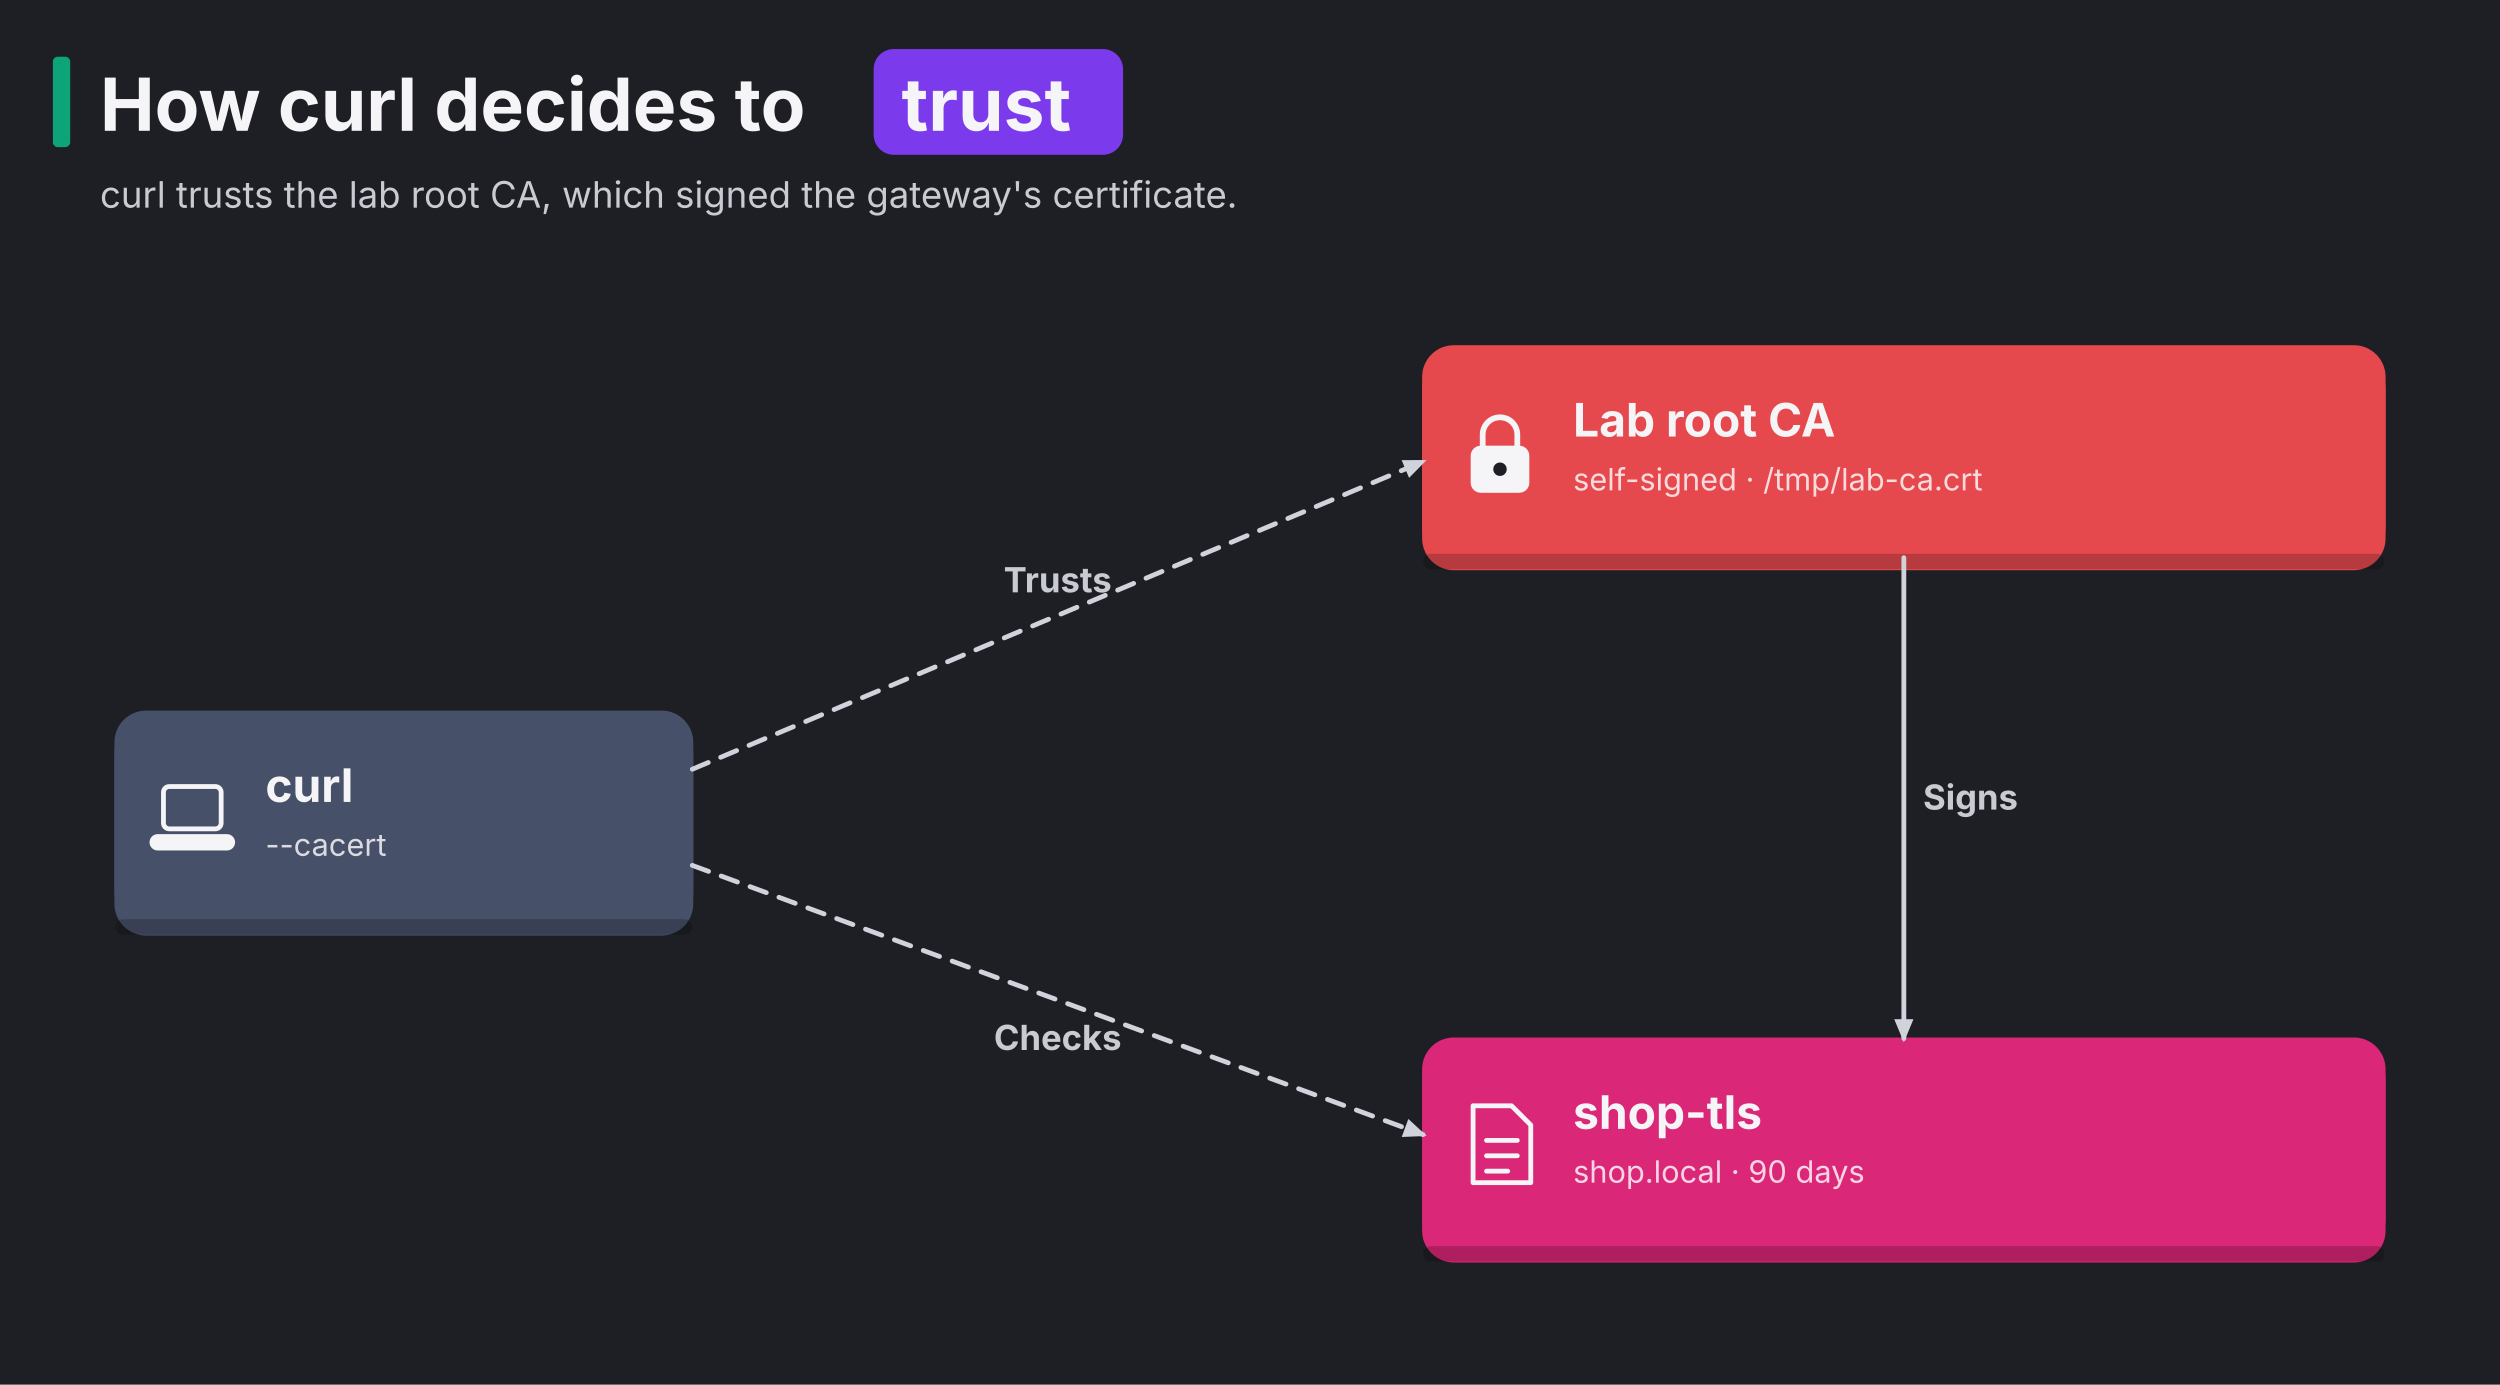
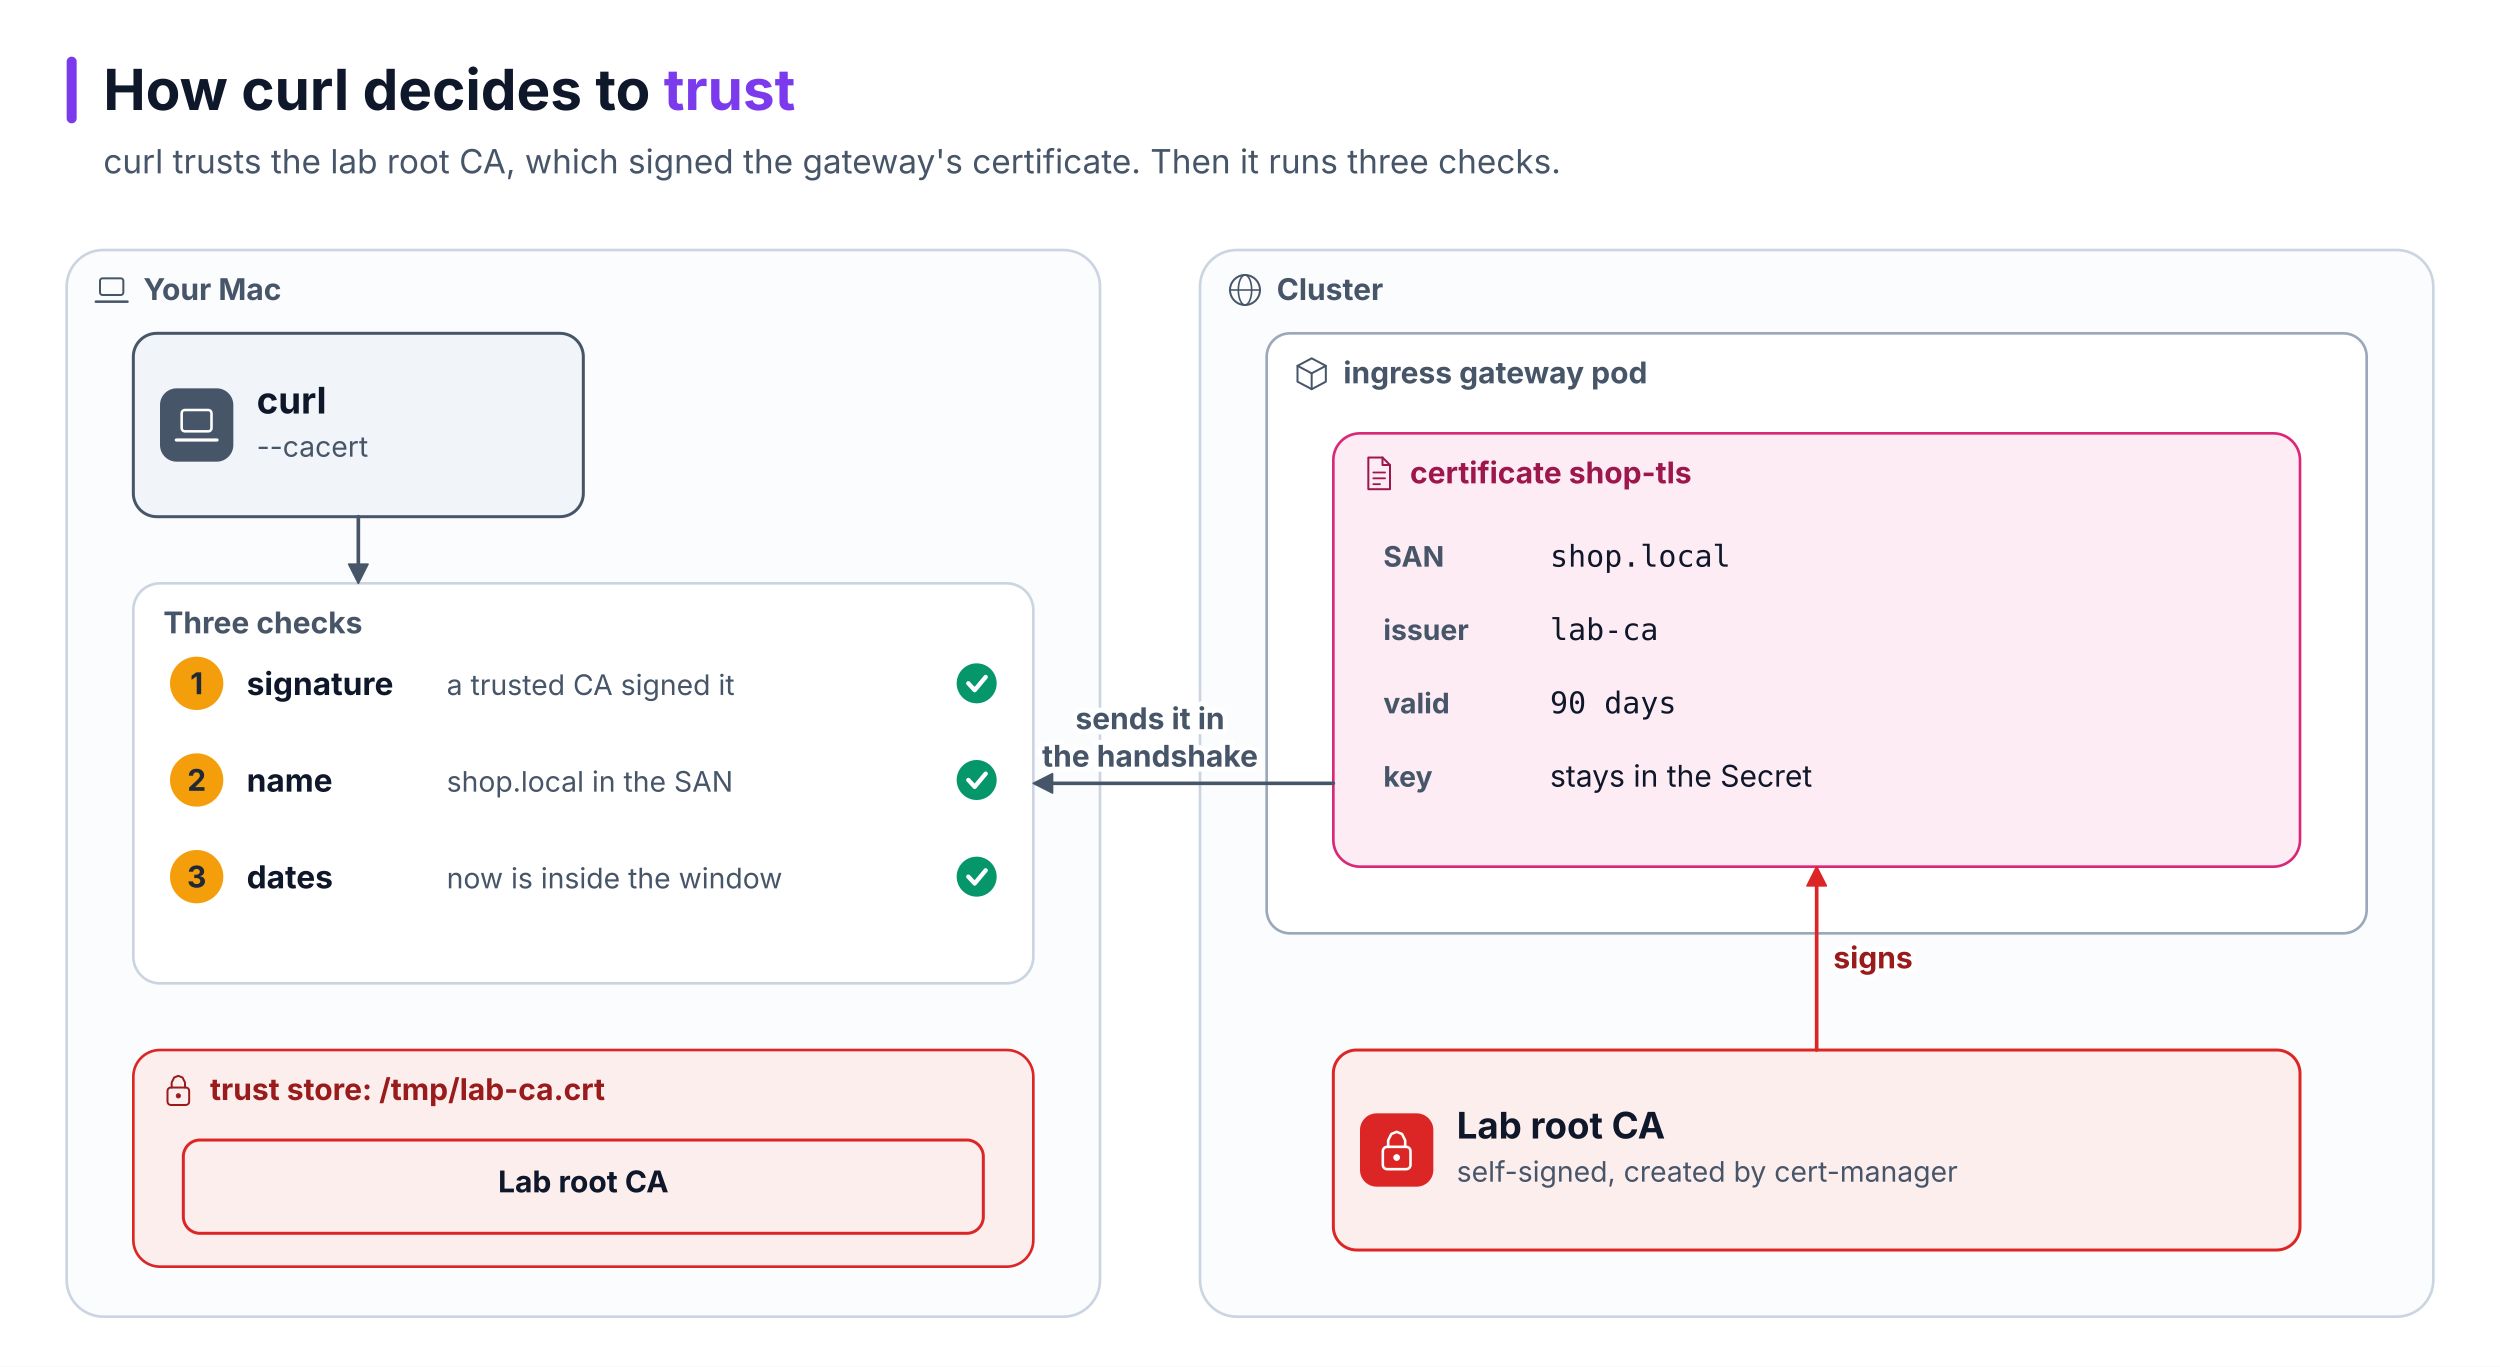
- <svg xmlns="http://www.w3.org/2000/svg" width="1300" height="720" viewBox="0 0 1300 720" font-family="Inter, -apple-system, 'Segoe UI', Helvetica, Arial, sans-serif">
-   <rect width="1300" height="720" fill="#1e1f24" />
-   <defs>
-     <marker id="h" markerWidth="12" markerHeight="10" refX="10" refY="5" orient="auto" markerUnits="userSpaceOnUse">
-       <path d="M0,0 L12,5 L0,10 z" fill="#d0d3dc" />
-     </marker>
-   </defs>
-   <rect x="28.0" y="30.0" width="8.0" height="46.0" rx="2" fill="#0ea47a" stroke="#0ea47a" stroke-width="1" />
-   <text x="52.0" y="68.0" font-size="38" fill="#f5f5f7" font-weight="700" text-anchor="start">How curl decides to</text>
-   <rect x="454.8" y="26.0" width="128.7" height="54.0" rx="10" fill="#7c3aed" stroke="#7c3aed" stroke-width="1" />
-   <text x="468.8" y="68.0" font-size="38" fill="#f5f5f7" font-weight="700" text-anchor="start">trust</text>
-   <text x="52.0" y="108.0" font-size="19" fill="#c9cbd3" text-anchor="start">curl trusts the lab root CA, which signed the gateway's certificate.</text>
-   <rect x="60.0" y="376.0" width="300.0" height="110.0" rx="16" fill="#475069" stroke="#475069" stroke-width="1" />
-   <rect x="60.0" y="370.0" width="300.0" height="110.0" rx="16" fill="#475069" stroke="#475069" stroke-width="1" />
-   <rect x="60.0" y="478.0" width="300.0" height="8.0" rx="4" fill="#00000033" stroke="#00000033" stroke-width="0" />
-   <rect x="85.0" y="409.0" width="30.0" height="22.0" rx="3" fill="none" stroke="#f5f5f7" stroke-width="2.5" />
-   <rect x="79.0" y="435.0" width="42.0" height="6.0" rx="3" fill="#f5f5f7" stroke="#f5f5f7" stroke-width="2.5" />
-   <text x="138.0" y="417.0" font-size="24" fill="#f5f5f7" font-weight="700" text-anchor="start">curl</text>
-   <text x="138.0" y="445.0" font-size="16" fill="#ffffffcc" text-anchor="start">--cacert</text>
-   <rect x="740.0" y="186.0" width="500.0" height="110.0" rx="16" fill="#e5484d" stroke="#e5484d" stroke-width="1" />
-   <rect x="740.0" y="180.0" width="500.0" height="110.0" rx="16" fill="#e5484d" stroke="#e5484d" stroke-width="1" />
-   <rect x="740.0" y="288.0" width="500.0" height="8.0" rx="4" fill="#00000033" stroke="#00000033" stroke-width="0" />
-   <rect x="766.0" y="233.0" width="28.0" height="22.0" rx="4" fill="#f5f5f7" stroke="#f5f5f7" stroke-width="2.5" />
-   <rect x="771.0" y="217.0" width="18.0" height="24.0" rx="9" fill="none" stroke="#f5f5f7" stroke-width="3" />
-   <ellipse cx="780.0" cy="244.0" rx="3" ry="3" fill="#1e1f24" stroke="#1e1f24" stroke-width="1" />
-   <text x="818.0" y="227.0" font-size="24" fill="#f5f5f7" font-weight="700" text-anchor="start">Lab root CA</text>
-   <text x="818.0" y="255.0" font-size="16" fill="#ffffffcc" text-anchor="start">self-signed · /tmp/lab-ca.crt</text>
-   <rect x="740.0" y="546.0" width="500.0" height="110.0" rx="16" fill="#db2777" stroke="#db2777" stroke-width="1" />
-   <rect x="740.0" y="540.0" width="500.0" height="110.0" rx="16" fill="#db2777" stroke="#db2777" stroke-width="1" />
-   <rect x="740.0" y="648.0" width="500.0" height="8.0" rx="4" fill="#00000033" stroke="#00000033" stroke-width="0" />
-   <polygon points="766.0,575.0 786.0,575.0 796.0,585.0 796.0,615.0 766.0,615.0" fill="none" stroke="#f5f5f7" stroke-width="2.5" stroke-linejoin="round" />
-   <polyline points="773.0,593.0 789.0,593.0" fill="none" stroke="#f5f5f7" stroke-width="2.5" stroke-linecap="round" stroke-linejoin="round" />
-   <polyline points="773.0,601.0 789.0,601.0" fill="none" stroke="#f5f5f7" stroke-width="2.5" stroke-linecap="round" stroke-linejoin="round" />
-   <polyline points="773.0,609.0 784.0,609.0" fill="none" stroke="#f5f5f7" stroke-width="2.5" stroke-linecap="round" stroke-linejoin="round" />
-   <text x="818.0" y="587.0" font-size="24" fill="#f5f5f7" font-weight="700" text-anchor="start">shop-tls</text>
-   <text x="818.0" y="615.0" font-size="16" fill="#ffffffcc" text-anchor="start">shop.local · 90 days</text>
-   <polyline points="990.0,290.0 990.0,540.0" fill="none" stroke="#d0d3dc" stroke-width="2.5" stroke-linecap="round" stroke-linejoin="round" marker-end="url(#h)" />
-   <text x="1000.0" y="421.0" font-size="18" fill="#c9cbd3" font-weight="700" text-anchor="start">Signs</text>
-   <polyline points="360.0,400.0 740.0,240.0" fill="none" stroke="#d0d3dc" stroke-width="2.5" stroke-linecap="round" stroke-linejoin="round" stroke-dasharray="9 7" marker-end="url(#h)" />
-   <text x="550.0" y="308.0" font-size="18" fill="#c9cbd3" font-weight="700" text-anchor="middle">Trusts</text>
-   <polyline points="360.0,450.0 740.0,590.0" fill="none" stroke="#d0d3dc" stroke-width="2.5" stroke-linecap="round" stroke-linejoin="round" stroke-dasharray="9 7" marker-end="url(#h)" />
-   <text x="550.0" y="546.0" font-size="18" fill="#c9cbd3" font-weight="700" text-anchor="middle">Checks</text>
+ <svg xmlns="http://www.w3.org/2000/svg" width="1500" height="820" viewBox="0 0 1500 820" font-family="Inter, -apple-system, 'Segoe UI', Helvetica, Arial, sans-serif">
+   <rect width="1500" height="820" fill="#ffffff" />
+   <rect x="40.0" y="34.0" width="6.0" height="40.0" rx="3.0" fill="#7c3aed" stroke="none" />
+   <text x="62" y="66" font-size="34" font-weight="700" fill="#0f172a">How curl decides to <tspan fill="#7c3aed">trust</tspan>
+   </text>
+   <text x="62.0" y="104.0" font-size="20.0" fill="#475569" text-anchor="start">curl trusts the lab root CA, which signed the gateway's certificate. Then it runs three checks.</text>
+   <rect x="40.0" y="150.0" width="620.0" height="640.0" rx="22.0" fill="#fbfcfe" stroke="#cbd5e1" stroke-width="1.6" />
+   <rect x="60.0" y="167.0" width="14.0" height="10.0" rx="1.5" fill="none" stroke="#475569" stroke-width="1.2" />
+   <polyline points="57.5,181.0 76.5,181.0" fill="none" stroke="#475569" stroke-width="1.50" stroke-linecap="round" stroke-linejoin="round" />
+   <text x="86.0" y="180.0" font-size="18.0" fill="#475569" font-weight="700" text-anchor="start">Your Mac</text>
+   <rect x="80.0" y="200.0" width="270.0" height="110.0" rx="14.0" fill="#f1f4f8" stroke="#475569" stroke-width="1.8" />
+   <rect x="96.0" y="233.0" width="44.0" height="44.0" rx="10.0" fill="#475569" stroke="none" />
+   <rect x="109.0" y="246.0" width="17.9" height="12.8" rx="1.9" fill="none" stroke="#ffffff" stroke-width="1.536" />
+   <polyline points="105.8,264.0 130.2,264.0" fill="none" stroke="#ffffff" stroke-width="1.92" stroke-linecap="round" stroke-linejoin="round" />
+   <text x="154.0" y="248.1" font-size="22.0" fill="#0f172a" font-weight="700" text-anchor="start">curl</text>
+   <text x="154.0" y="274.0" font-size="17.0" fill="#475569" text-anchor="start">--cacert</text>
+   <rect x="80.0" y="350.0" width="540.0" height="240.0" rx="16.0" fill="#ffffff" stroke="#cbd5e1" stroke-width="1.6" />
+   <text x="98.0" y="380.0" font-size="18.0" fill="#475569" font-weight="700" text-anchor="start">Three checks</text>
+   <ellipse cx="118.0" cy="410.0" rx="19.0" ry="19.0" fill="#ffffff" stroke="none" />
+   <ellipse cx="118.0" cy="410.0" rx="16.0" ry="16.0" fill="#f59e0b" stroke="none" />
+   <text x="118.0" y="416.5" font-size="18.0" fill="#1f2937" font-weight="700" text-anchor="middle">1</text>
+   <text x="148.0" y="417.0" font-size="19.0" fill="#0f172a" font-weight="700" text-anchor="start">signature</text>
+   <text x="268.0" y="417.0" font-size="17.0" fill="#475569" text-anchor="start">a trusted CA signed it</text>
+   <ellipse cx="586.0" cy="410.0" rx="12.0" ry="12.0" fill="#059669" stroke="none" />
+   <polyline points="581.0,410.0 584.8,414.1 591.4,406.2" fill="none" stroke="#ffffff" stroke-width="2.60" stroke-linecap="round" stroke-linejoin="round" />
+   <ellipse cx="118.0" cy="468.0" rx="19.0" ry="19.0" fill="#ffffff" stroke="none" />
+   <ellipse cx="118.0" cy="468.0" rx="16.0" ry="16.0" fill="#f59e0b" stroke="none" />
+   <text x="118.0" y="474.5" font-size="18.0" fill="#1f2937" font-weight="700" text-anchor="middle">2</text>
+   <text x="148.0" y="475.0" font-size="19.0" fill="#0f172a" font-weight="700" text-anchor="start">name</text>
+   <text x="268.0" y="475.0" font-size="17.0" fill="#475569" text-anchor="start">shop.local in the SAN</text>
+   <ellipse cx="586.0" cy="468.0" rx="12.0" ry="12.0" fill="#059669" stroke="none" />
+   <polyline points="581.0,468.0 584.8,472.1 591.4,464.2" fill="none" stroke="#ffffff" stroke-width="2.60" stroke-linecap="round" stroke-linejoin="round" />
+   <ellipse cx="118.0" cy="526.0" rx="19.0" ry="19.0" fill="#ffffff" stroke="none" />
+   <ellipse cx="118.0" cy="526.0" rx="16.0" ry="16.0" fill="#f59e0b" stroke="none" />
+   <text x="118.0" y="532.5" font-size="18.0" fill="#1f2937" font-weight="700" text-anchor="middle">3</text>
+   <text x="148.0" y="533.0" font-size="19.0" fill="#0f172a" font-weight="700" text-anchor="start">dates</text>
+   <text x="268.0" y="533.0" font-size="17.0" fill="#475569" text-anchor="start">now is inside the window</text>
+   <ellipse cx="586.0" cy="526.0" rx="12.0" ry="12.0" fill="#059669" stroke="none" />
+   <polyline points="581.0,526.0 584.8,530.1 591.4,522.2" fill="none" stroke="#ffffff" stroke-width="2.60" stroke-linecap="round" stroke-linejoin="round" />
+   <rect x="80.0" y="630.0" width="540.0" height="130.0" rx="16.0" fill="#fdeeee" stroke="#dc2626" stroke-width="1.6" />
+   <rect x="100.5" y="652.5" width="13.0" height="10.5" rx="2.0" fill="none" stroke="#991b1b" stroke-width="1.2" />
+   <polyline points="103.0,652.5 103.0,649.5 104.5,646.5 107.0,645.5 109.5,646.5 111.0,649.5 111.0,652.5" fill="none" stroke="#991b1b" stroke-width="1.20" stroke-linecap="round" stroke-linejoin="round" />
+   <ellipse cx="107.0" cy="657.5" rx="1.3" ry="1.3" fill="#991b1b" stroke="#991b1b" stroke-width="0.50" />
+   <text x="126.0" y="660.0" font-size="18.0" fill="#991b1b" font-weight="700" text-anchor="start">trust store: /tmp/lab-ca.crt</text>
+   <rect x="110.0" y="684.0" width="480.0" height="56.0" rx="10.0" fill="#fdeeee" stroke="#dc2626" stroke-width="1.8" />
+   <text x="350.0" y="715.4" font-size="18.0" fill="#0f172a" font-weight="700" text-anchor="middle">Lab root CA</text>
+   <polyline points="215.0,310.0 215.0,340.5" fill="none" stroke="#475569" stroke-width="2.20" stroke-linecap="round" stroke-linejoin="round" />
+   <polygon points="215.0,350.0 209.2,338.5 220.8,338.5" fill="#475569" stroke="#475569" stroke-width="1" stroke-linejoin="round" />
+   <rect x="720.0" y="150.0" width="740.0" height="640.0" rx="22.0" fill="#fbfcfe" stroke="#cbd5e1" stroke-width="1.6" />
+   <ellipse cx="747.0" cy="174.0" rx="9.0" ry="9.0" fill="none" stroke="#475569" stroke-width="1.20" />
+   <ellipse cx="747.0" cy="174.0" rx="4.0" ry="9.0" fill="none" stroke="#475569" stroke-width="1.00" />
+   <polyline points="738.0,174.0 756.0,174.0" fill="none" stroke="#475569" stroke-width="1.00" stroke-linecap="round" stroke-linejoin="round" />
+   <text x="766.0" y="180.0" font-size="18.0" fill="#475569" font-weight="700" text-anchor="start">Cluster</text>
+   <rect x="760.0" y="200.0" width="660.0" height="360.0" rx="14.0" fill="#ffffff" stroke="#9aa8ba" stroke-width="1.6" />
+   <polygon points="787.0,215.0 795.5,219.5 795.5,229.0 787.0,233.5 778.5,229.0 778.5,219.5" fill="none" stroke="#475569" stroke-width="1.20" stroke-linejoin="round" />
+   <polyline points="778.5,219.5 787.0,224.0 795.5,219.5" fill="none" stroke="#475569" stroke-width="1.20" stroke-linecap="round" stroke-linejoin="round" />
+   <polyline points="787.0,224.0 787.0,233.5" fill="none" stroke="#475569" stroke-width="1.20" stroke-linecap="round" stroke-linejoin="round" />
+   <text x="806.0" y="230.0" font-size="18.0" fill="#475569" font-weight="700" text-anchor="start">ingress gateway pod</text>
+   <rect x="800.0" y="260.0" width="580.0" height="260.0" rx="16.0" fill="#fdecf4" stroke="#db2777" stroke-width="1.6" />
+   <polygon points="821.0,274.5 829.5,274.5 834.0,279.0 834.0,293.5 821.0,293.5" fill="none" stroke="#9d174d" stroke-width="1.20" stroke-linejoin="round" />
+   <polyline points="829.5,274.5 829.5,279.0 834.0,279.0" fill="none" stroke="#9d174d" stroke-width="1.20" stroke-linecap="round" stroke-linejoin="round" />
+   <polyline points="824.0,283.5 831.0,283.5" fill="none" stroke="#9d174d" stroke-width="1.10" stroke-linecap="round" stroke-linejoin="round" />
+   <polyline points="824.0,287.0 831.0,287.0" fill="none" stroke="#9d174d" stroke-width="1.10" stroke-linecap="round" stroke-linejoin="round" />
+   <polyline points="824.0,290.5 828.0,290.5" fill="none" stroke="#9d174d" stroke-width="1.10" stroke-linecap="round" stroke-linejoin="round" />
+   <text x="846.0" y="290.0" font-size="18.0" fill="#9d174d" font-weight="700" text-anchor="start">certificate shop-tls</text>
+   <text x="830.0" y="340.0" font-size="17.0" fill="#475569" font-weight="700" text-anchor="start">SAN</text>
+   <text x="930.0" y="340.0" font-size="18.0" fill="#0f172a" font-family="'SF Mono', Menlo, Consolas, monospace" text-anchor="start">shop.local</text>
+   <text x="830.0" y="384.0" font-size="17.0" fill="#475569" font-weight="700" text-anchor="start">issuer</text>
+   <text x="930.0" y="384.0" font-size="18.0" fill="#0f172a" font-family="'SF Mono', Menlo, Consolas, monospace" text-anchor="start">lab-ca</text>
+   <text x="830.0" y="428.0" font-size="17.0" fill="#475569" font-weight="700" text-anchor="start">valid</text>
+   <text x="930.0" y="428.0" font-size="18.0" fill="#0f172a" font-family="'SF Mono', Menlo, Consolas, monospace" text-anchor="start">90 days</text>
+   <text x="830.0" y="472.0" font-size="17.0" fill="#475569" font-weight="700" text-anchor="start">key</text>
+   <text x="930.0" y="472.0" font-size="18.0" fill="#0f172a" text-anchor="start">stays in the Secret</text>
+   <rect x="800.0" y="630.0" width="580.0" height="120.0" rx="14.0" fill="#fdeeee" stroke="#dc2626" stroke-width="1.8" />
+   <rect x="816.0" y="668.0" width="44.0" height="44.0" rx="10.0" fill="#dc2626" stroke="none" />
+   <rect x="829.7" y="688.1" width="16.6" height="13.4" rx="2.6" fill="none" stroke="#ffffff" stroke-width="1.536" />
+   <polyline points="832.9,688.1 832.9,684.2 834.8,680.4 838.0,679.1 841.2,680.4 843.1,684.2 843.1,688.1" fill="none" stroke="#ffffff" stroke-width="1.54" stroke-linecap="round" stroke-linejoin="round" />
+   <ellipse cx="838.0" cy="694.5" rx="1.7" ry="1.7" fill="#ffffff" stroke="#ffffff" stroke-width="0.64" />
+   <text x="874.0" y="683.1" font-size="22.0" fill="#0f172a" font-weight="700" text-anchor="start">Lab root CA</text>
+   <text x="874.0" y="709.0" font-size="17.0" fill="#475569" text-anchor="start">self-signed, created by cert-manager</text>
+   <polyline points="1090.0,630.0 1090.0,529.5" fill="none" stroke="#dc2626" stroke-width="2.20" stroke-linecap="round" stroke-linejoin="round" />
+   <polygon points="1090.0,520.0 1095.8,531.5 1084.2,531.5" fill="#dc2626" stroke="#dc2626" stroke-width="1" stroke-linejoin="round" />
+   <text x="1100.0" y="581.0" font-size="18.0" fill="#991b1b" font-weight="700" stroke="#ffffff" stroke-width="6" stroke-linejoin="round" paint-order="stroke" text-anchor="start">signs</text>
+   <polyline points="800.0,470.0 629.5,470.0" fill="none" stroke="#475569" stroke-width="2.20" stroke-linecap="round" stroke-linejoin="round" />
+   <polygon points="620.0,470.0 631.5,464.2 631.5,475.8" fill="#475569" stroke="#475569" stroke-width="1" stroke-linejoin="round" />
+   <text x="690.0" y="437.5" font-size="18.0" fill="#475569" font-weight="700" stroke="#ffffff" stroke-width="6" stroke-linejoin="round" paint-order="stroke" text-anchor="middle">sends it in</text>
+   <text x="690.0" y="460.0" font-size="18.0" fill="#475569" font-weight="700" stroke="#ffffff" stroke-width="6" stroke-linejoin="round" paint-order="stroke" text-anchor="middle">the handshake</text>
</svg>
